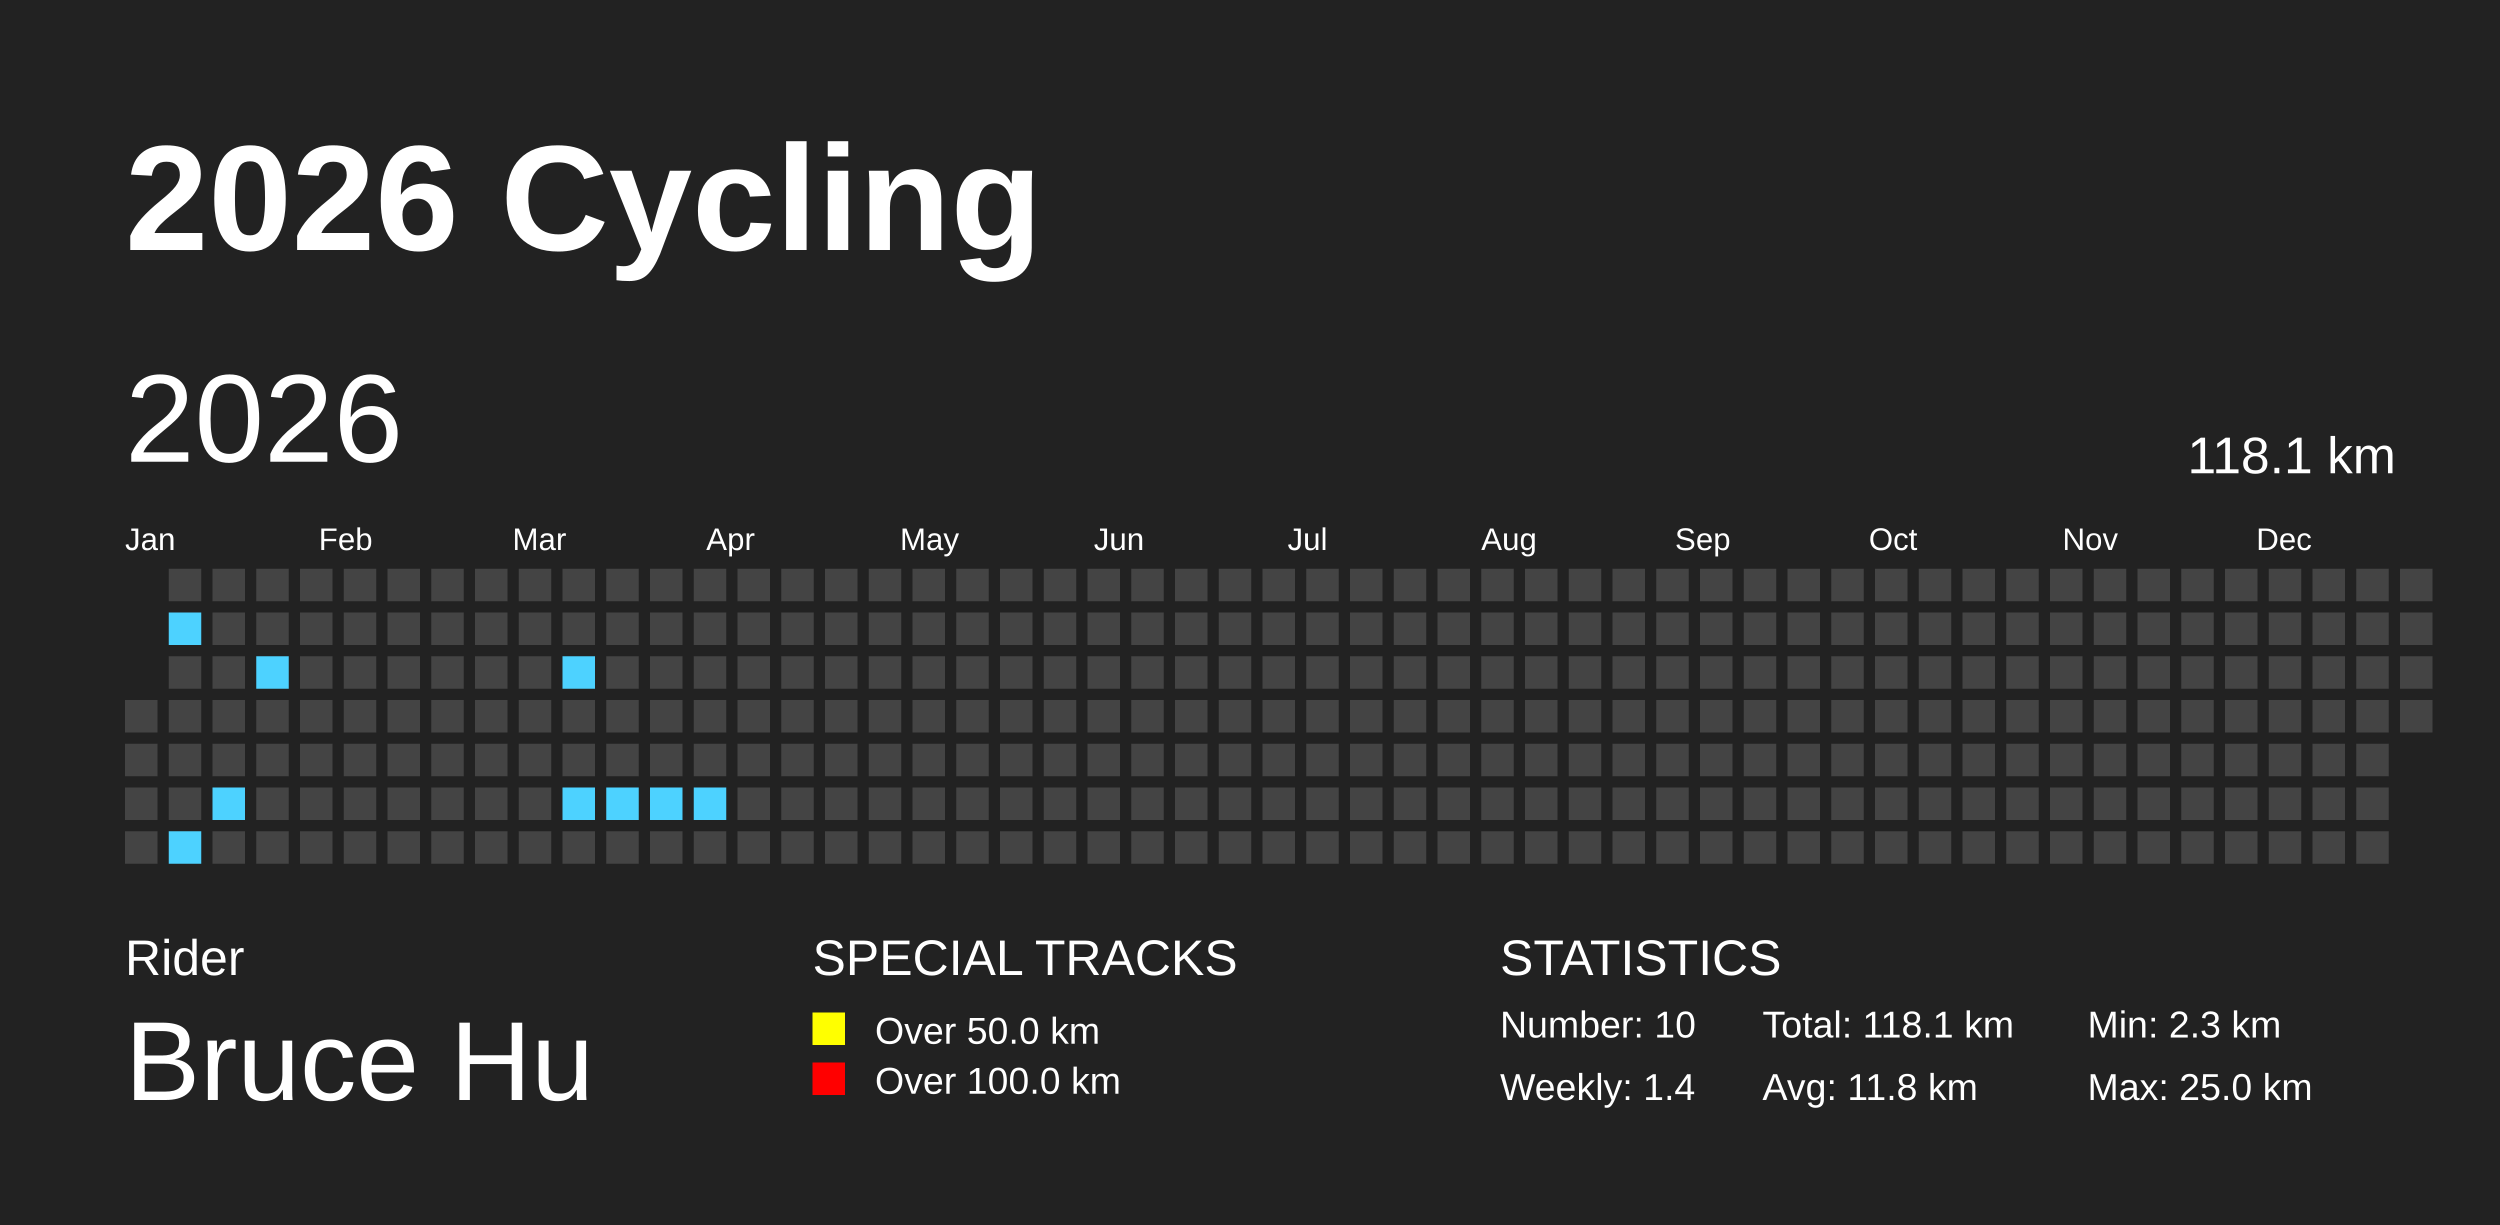
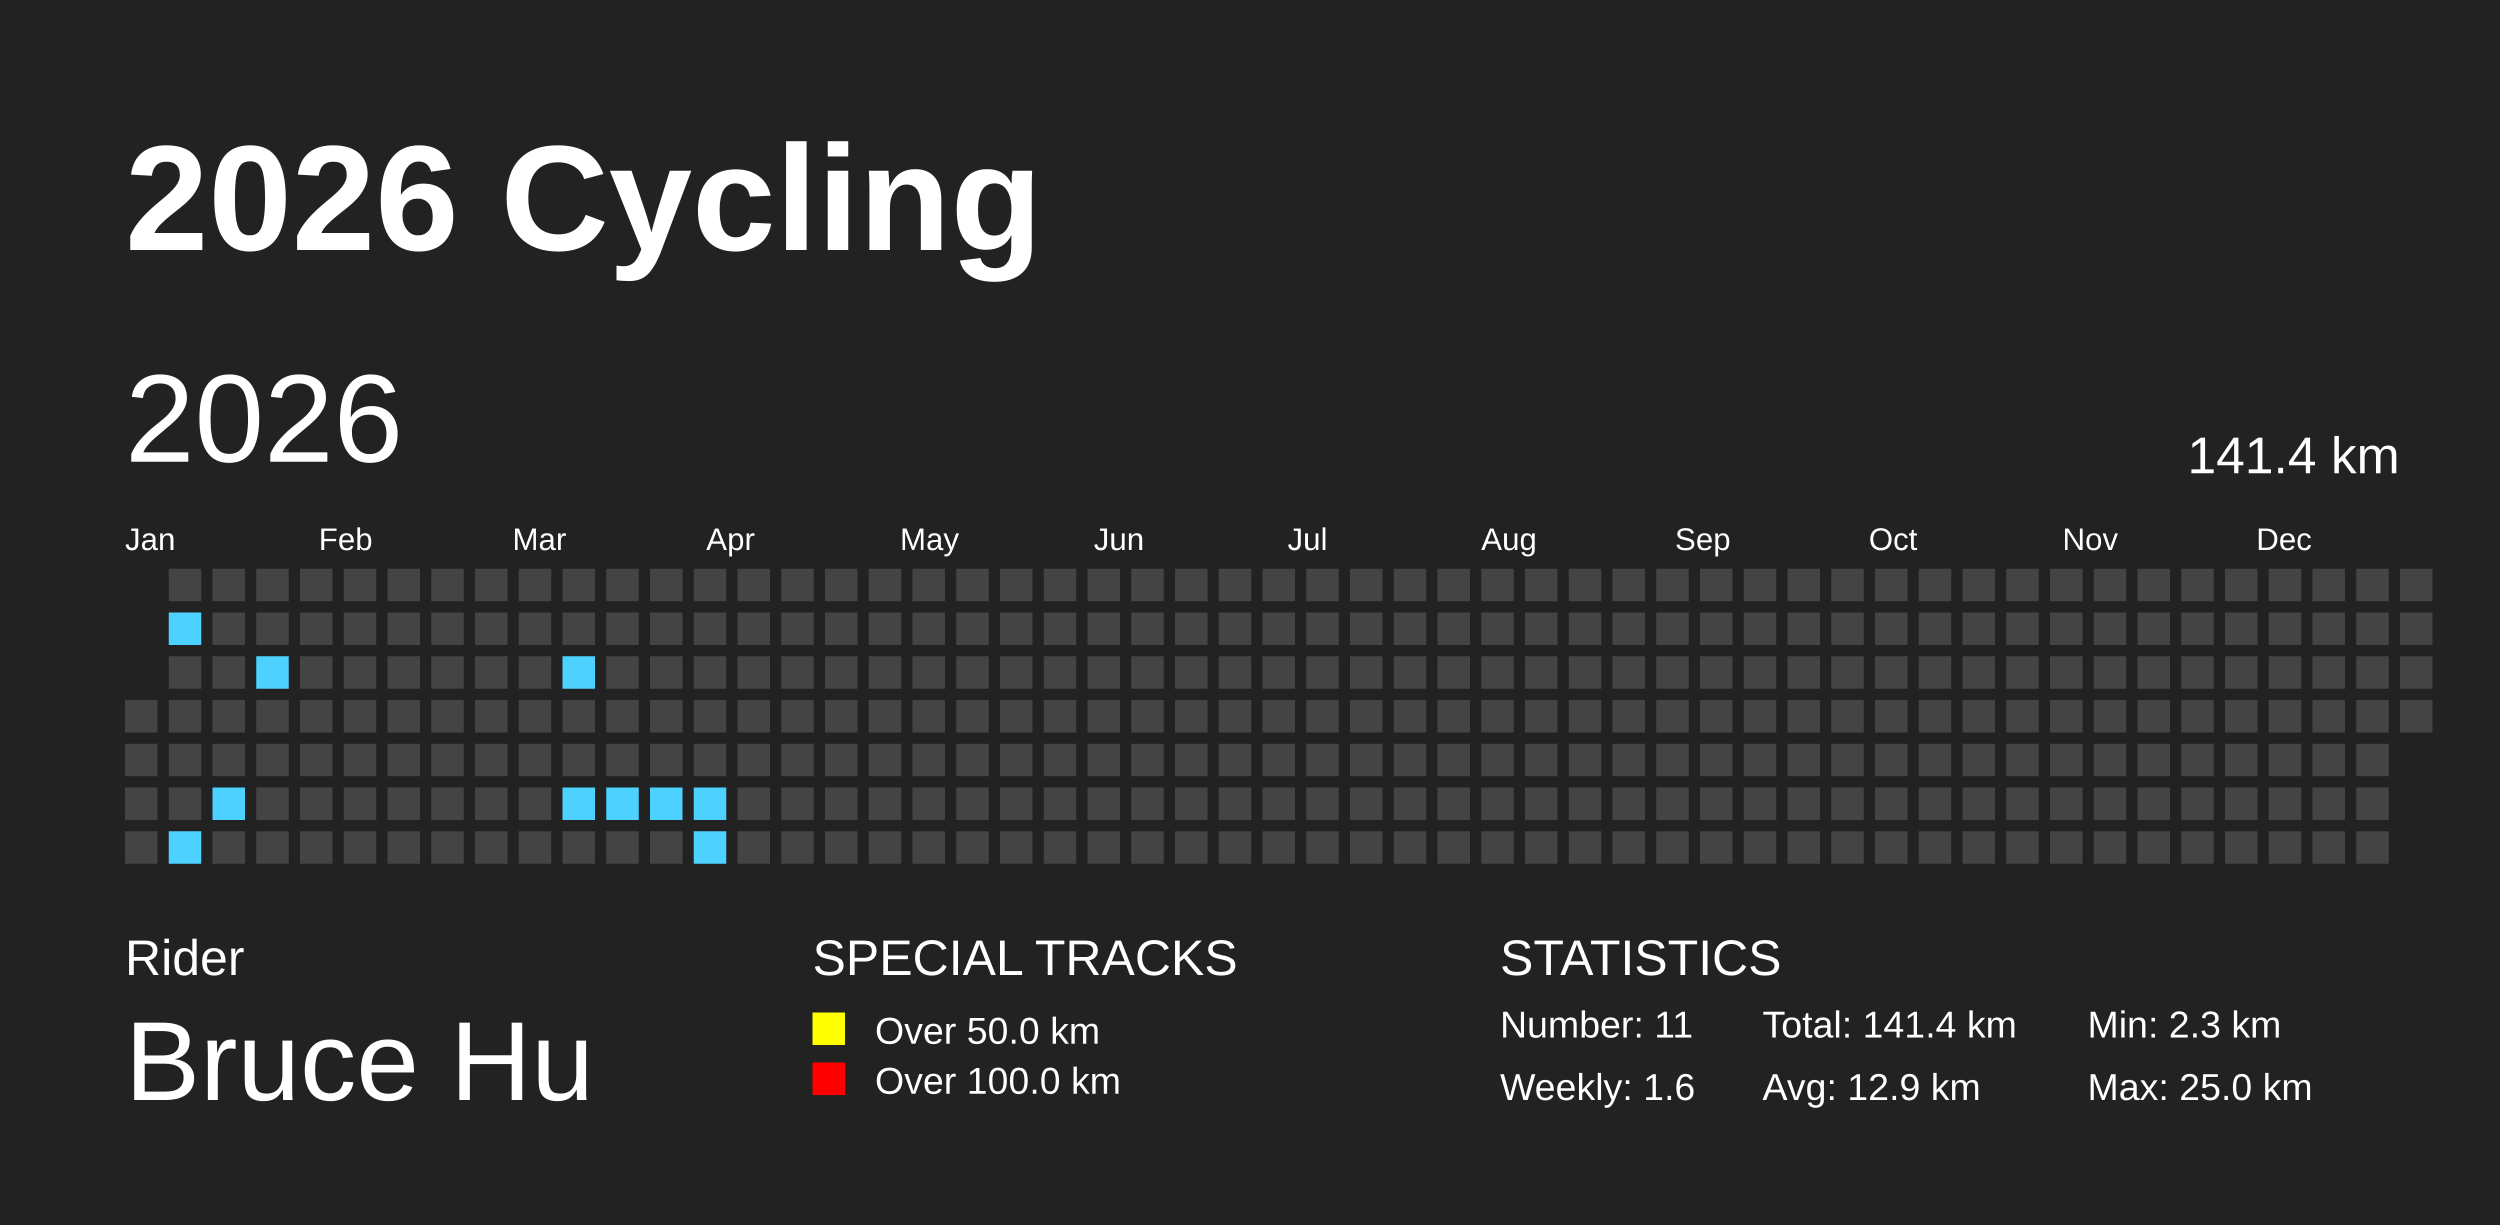
<svg xmlns="http://www.w3.org/2000/svg" baseProfile="full" height="98mm" version="1.1" viewBox="0,0,200,98" width="200mm">
  <defs />
  <rect fill="#222222" height="98" width="200" x="0" y="0" />
  <text fill="#FFFFFF" style="font-size:12px; font-family:Arial; font-weight:bold;" x="10" y="20">2026 Cycling</text>
  <text fill="#FFFFFF" style="font-size:4px; font-family:Arial" x="10" y="78">Rider</text>
  <text fill="#FFFFFF" style="font-size:9px; font-family:Arial" x="10" y="88">Bruce Hu</text>
  <text fill="#FFFFFF" style="font-size:4px; font-family:Arial" x="65" y="78">SPECIAL TRACKS</text>
  <rect fill="yellow" height="2.6" width="2.6" x="65" y="81" />
  <text fill="#FFFFFF" style="font-size:3px; font-family:Arial" x="70" y="83.5">Over 50.0 km</text>
  <rect fill="red" height="2.6" width="2.6" x="65" y="85" />
  <text fill="#FFFFFF" style="font-size:3px; font-family:Arial" x="70" y="87.5">Over 100.0 km</text>
  <text fill="#FFFFFF" style="font-size:4px; font-family:Arial" x="120" y="78">STATISTICS</text>
-   <text fill="#FFFFFF" style="font-size:3px; font-family:Arial" x="120" y="83">Number: 10</text>
-   <text fill="#FFFFFF" style="font-size:3px; font-family:Arial" x="120" y="88">Weekly: 1.4</text>
-   <text fill="#FFFFFF" style="font-size:3px; font-family:Arial" x="141" y="83">Total: 118.1 km</text>
-   <text fill="#FFFFFF" style="font-size:3px; font-family:Arial" x="141" y="88">Avg: 11.8 km</text>
+   <text fill="#FFFFFF" style="font-size:3px; font-family:Arial" x="120" y="83">Number: 11</text>
+   <text fill="#FFFFFF" style="font-size:3px; font-family:Arial" x="120" y="88">Weekly: 1.6</text>
+   <text fill="#FFFFFF" style="font-size:3px; font-family:Arial" x="141" y="83">Total: 141.4 km</text>
+   <text fill="#FFFFFF" style="font-size:3px; font-family:Arial" x="141" y="88">Avg: 12.9 km</text>
  <text fill="#FFFFFF" style="font-size:3px; font-family:Arial" x="167" y="83">Min: 2.3 km</text>
  <text fill="#FFFFFF" style="font-size:3px; font-family:Arial" x="167" y="88">Max: 25.0 km</text>
  <text dominant-baseline="hanging" fill="#FFFFFF" style="font-size:10.0px; font-family:Arial;" x="10" y="30">2026</text>
-   <text dominant-baseline="hanging" fill="#FFFFFF" style="font-size:4.125px; font-family:Arial;" x="175" y="35">118.1 km</text>
+   <text dominant-baseline="hanging" fill="#FFFFFF" style="font-size:4.125px; font-family:Arial;" x="175" y="35">141.4 km</text>
  <text fill="#FFFFFF" style="font-size:2.5px; font-family:Arial" x="10.0" y="44">Jan</text>
  <text fill="#FFFFFF" style="font-size:2.5px; font-family:Arial" x="25.5" y="44">Feb</text>
  <text fill="#FFFFFF" style="font-size:2.5px; font-family:Arial" x="41.0" y="44">Mar</text>
  <text fill="#FFFFFF" style="font-size:2.5px; font-family:Arial" x="56.5" y="44">Apr</text>
  <text fill="#FFFFFF" style="font-size:2.5px; font-family:Arial" x="72.0" y="44">May</text>
  <text fill="#FFFFFF" style="font-size:2.5px; font-family:Arial" x="87.5" y="44">Jun</text>
  <text fill="#FFFFFF" style="font-size:2.5px; font-family:Arial" x="103.0" y="44">Jul</text>
  <text fill="#FFFFFF" style="font-size:2.5px; font-family:Arial" x="118.5" y="44">Aug</text>
  <text fill="#FFFFFF" style="font-size:2.5px; font-family:Arial" x="134.0" y="44">Sep</text>
  <text fill="#FFFFFF" style="font-size:2.5px; font-family:Arial" x="149.5" y="44">Oct</text>
  <text fill="#FFFFFF" style="font-size:2.5px; font-family:Arial" x="165.0" y="44">Nov</text>
  <text fill="#FFFFFF" style="font-size:2.5px; font-family:Arial" x="180.5" y="44">Dec</text>
  <rect fill="#444444" height="2.6" width="2.6" x="10.0" y="56.0" />
  <rect fill="#444444" height="2.6" width="2.6" x="10.0" y="59.5" />
  <rect fill="#444444" height="2.6" width="2.6" x="10.0" y="63.0" />
  <rect fill="#444444" height="2.6" width="2.6" x="10.0" y="66.5" />
  <rect fill="#444444" height="2.6" width="2.6" x="13.5" y="45.5" />
  <rect fill="#4DD2FF" height="2.6" width="2.6" x="13.5" y="49.0" />
  <rect fill="#444444" height="2.6" width="2.6" x="13.5" y="52.5" />
  <rect fill="#444444" height="2.6" width="2.6" x="13.5" y="56.0" />
  <rect fill="#444444" height="2.6" width="2.6" x="13.5" y="59.5" />
  <rect fill="#444444" height="2.6" width="2.6" x="13.5" y="63.0" />
  <rect fill="#4DD2FF" height="2.6" width="2.6" x="13.5" y="66.5" />
  <rect fill="#444444" height="2.6" width="2.6" x="17.0" y="45.5" />
  <rect fill="#444444" height="2.6" width="2.6" x="17.0" y="49.0" />
  <rect fill="#444444" height="2.6" width="2.6" x="17.0" y="52.5" />
  <rect fill="#444444" height="2.6" width="2.6" x="17.0" y="56.0" />
  <rect fill="#444444" height="2.6" width="2.6" x="17.0" y="59.5" />
  <rect fill="#4DD2FF" height="2.6" width="2.6" x="17.0" y="63.0" />
  <rect fill="#444444" height="2.6" width="2.6" x="17.0" y="66.5" />
  <rect fill="#444444" height="2.6" width="2.6" x="20.5" y="45.5" />
  <rect fill="#444444" height="2.6" width="2.6" x="20.5" y="49.0" />
  <rect fill="#4DD2FF" height="2.6" width="2.6" x="20.5" y="52.5" />
  <rect fill="#444444" height="2.6" width="2.6" x="20.5" y="56.0" />
  <rect fill="#444444" height="2.6" width="2.6" x="20.5" y="59.5" />
  <rect fill="#444444" height="2.6" width="2.6" x="20.5" y="63.0" />
  <rect fill="#444444" height="2.6" width="2.6" x="20.5" y="66.5" />
  <rect fill="#444444" height="2.6" width="2.6" x="24.0" y="45.5" />
  <rect fill="#444444" height="2.6" width="2.6" x="24.0" y="49.0" />
  <rect fill="#444444" height="2.6" width="2.6" x="24.0" y="52.5" />
  <rect fill="#444444" height="2.6" width="2.6" x="24.0" y="56.0" />
  <rect fill="#444444" height="2.6" width="2.6" x="24.0" y="59.5" />
  <rect fill="#444444" height="2.6" width="2.6" x="24.0" y="63.0" />
  <rect fill="#444444" height="2.6" width="2.6" x="24.0" y="66.5" />
  <rect fill="#444444" height="2.6" width="2.6" x="27.5" y="45.5" />
  <rect fill="#444444" height="2.6" width="2.6" x="27.5" y="49.0" />
  <rect fill="#444444" height="2.6" width="2.6" x="27.5" y="52.5" />
  <rect fill="#444444" height="2.6" width="2.6" x="27.5" y="56.0" />
  <rect fill="#444444" height="2.6" width="2.6" x="27.5" y="59.5" />
  <rect fill="#444444" height="2.6" width="2.6" x="27.5" y="63.0" />
  <rect fill="#444444" height="2.6" width="2.6" x="27.5" y="66.5" />
  <rect fill="#444444" height="2.6" width="2.6" x="31.0" y="45.5" />
  <rect fill="#444444" height="2.6" width="2.6" x="31.0" y="49.0" />
  <rect fill="#444444" height="2.6" width="2.6" x="31.0" y="52.5" />
  <rect fill="#444444" height="2.6" width="2.6" x="31.0" y="56.0" />
  <rect fill="#444444" height="2.6" width="2.6" x="31.0" y="59.5" />
  <rect fill="#444444" height="2.6" width="2.6" x="31.0" y="63.0" />
  <rect fill="#444444" height="2.6" width="2.6" x="31.0" y="66.5" />
  <rect fill="#444444" height="2.6" width="2.6" x="34.5" y="45.5" />
  <rect fill="#444444" height="2.6" width="2.6" x="34.5" y="49.0" />
  <rect fill="#444444" height="2.6" width="2.6" x="34.5" y="52.5" />
  <rect fill="#444444" height="2.6" width="2.6" x="34.5" y="56.0" />
  <rect fill="#444444" height="2.6" width="2.6" x="34.5" y="59.5" />
  <rect fill="#444444" height="2.6" width="2.6" x="34.5" y="63.0" />
  <rect fill="#444444" height="2.6" width="2.6" x="34.5" y="66.5" />
  <rect fill="#444444" height="2.6" width="2.6" x="38.0" y="45.5" />
  <rect fill="#444444" height="2.6" width="2.6" x="38.0" y="49.0" />
  <rect fill="#444444" height="2.6" width="2.6" x="38.0" y="52.5" />
  <rect fill="#444444" height="2.6" width="2.6" x="38.0" y="56.0" />
  <rect fill="#444444" height="2.6" width="2.6" x="38.0" y="59.5" />
  <rect fill="#444444" height="2.6" width="2.6" x="38.0" y="63.0" />
  <rect fill="#444444" height="2.6" width="2.6" x="38.0" y="66.5" />
  <rect fill="#444444" height="2.6" width="2.6" x="41.5" y="45.5" />
  <rect fill="#444444" height="2.6" width="2.6" x="41.5" y="49.0" />
  <rect fill="#444444" height="2.6" width="2.6" x="41.5" y="52.5" />
  <rect fill="#444444" height="2.6" width="2.6" x="41.5" y="56.0" />
  <rect fill="#444444" height="2.6" width="2.6" x="41.5" y="59.5" />
  <rect fill="#444444" height="2.6" width="2.6" x="41.5" y="63.0" />
  <rect fill="#444444" height="2.6" width="2.6" x="41.5" y="66.5" />
  <rect fill="#444444" height="2.6" width="2.6" x="45.0" y="45.5" />
  <rect fill="#444444" height="2.6" width="2.6" x="45.0" y="49.0" />
  <rect fill="#4DD2FF" height="2.6" width="2.6" x="45.0" y="52.5" />
  <rect fill="#444444" height="2.6" width="2.6" x="45.0" y="56.0" />
  <rect fill="#444444" height="2.6" width="2.6" x="45.0" y="59.5" />
  <rect fill="#4DD2FF" height="2.6" width="2.6" x="45.0" y="63.0" />
  <rect fill="#444444" height="2.6" width="2.6" x="45.0" y="66.5" />
  <rect fill="#444444" height="2.6" width="2.6" x="48.5" y="45.5" />
  <rect fill="#444444" height="2.6" width="2.6" x="48.5" y="49.0" />
  <rect fill="#444444" height="2.6" width="2.6" x="48.5" y="52.5" />
  <rect fill="#444444" height="2.6" width="2.6" x="48.5" y="56.0" />
  <rect fill="#444444" height="2.6" width="2.6" x="48.5" y="59.5" />
  <rect fill="#4DD2FF" height="2.6" width="2.6" x="48.5" y="63.0" />
  <rect fill="#444444" height="2.6" width="2.6" x="48.5" y="66.5" />
  <rect fill="#444444" height="2.6" width="2.6" x="52.0" y="45.5" />
  <rect fill="#444444" height="2.6" width="2.6" x="52.0" y="49.0" />
  <rect fill="#444444" height="2.6" width="2.6" x="52.0" y="52.5" />
  <rect fill="#444444" height="2.6" width="2.6" x="52.0" y="56.0" />
  <rect fill="#444444" height="2.6" width="2.6" x="52.0" y="59.5" />
  <rect fill="#4DD2FF" height="2.6" width="2.6" x="52.0" y="63.0" />
  <rect fill="#444444" height="2.6" width="2.6" x="52.0" y="66.5" />
  <rect fill="#444444" height="2.6" width="2.6" x="55.5" y="45.5" />
  <rect fill="#444444" height="2.6" width="2.6" x="55.5" y="49.0" />
  <rect fill="#444444" height="2.6" width="2.6" x="55.5" y="52.5" />
  <rect fill="#444444" height="2.6" width="2.6" x="55.5" y="56.0" />
  <rect fill="#444444" height="2.6" width="2.6" x="55.5" y="59.5" />
  <rect fill="#4DD2FF" height="2.6" width="2.6" x="55.5" y="63.0" />
-   <rect fill="#444444" height="2.6" width="2.6" x="55.5" y="66.5" />
+   <rect fill="#4DD2FF" height="2.6" width="2.6" x="55.5" y="66.5" />
  <rect fill="#444444" height="2.6" width="2.6" x="59.0" y="45.5" />
  <rect fill="#444444" height="2.6" width="2.6" x="59.0" y="49.0" />
  <rect fill="#444444" height="2.6" width="2.6" x="59.0" y="52.5" />
  <rect fill="#444444" height="2.6" width="2.6" x="59.0" y="56.0" />
  <rect fill="#444444" height="2.6" width="2.6" x="59.0" y="59.5" />
  <rect fill="#444444" height="2.6" width="2.6" x="59.0" y="63.0" />
  <rect fill="#444444" height="2.6" width="2.6" x="59.0" y="66.5" />
  <rect fill="#444444" height="2.6" width="2.6" x="62.5" y="45.5" />
  <rect fill="#444444" height="2.6" width="2.6" x="62.5" y="49.0" />
  <rect fill="#444444" height="2.6" width="2.6" x="62.5" y="52.5" />
  <rect fill="#444444" height="2.6" width="2.6" x="62.5" y="56.0" />
  <rect fill="#444444" height="2.6" width="2.6" x="62.5" y="59.5" />
  <rect fill="#444444" height="2.6" width="2.6" x="62.5" y="63.0" />
  <rect fill="#444444" height="2.6" width="2.6" x="62.5" y="66.5" />
  <rect fill="#444444" height="2.6" width="2.6" x="66.0" y="45.5" />
  <rect fill="#444444" height="2.6" width="2.6" x="66.0" y="49.0" />
  <rect fill="#444444" height="2.6" width="2.6" x="66.0" y="52.5" />
  <rect fill="#444444" height="2.6" width="2.6" x="66.0" y="56.0" />
  <rect fill="#444444" height="2.6" width="2.6" x="66.0" y="59.5" />
  <rect fill="#444444" height="2.6" width="2.6" x="66.0" y="63.0" />
  <rect fill="#444444" height="2.6" width="2.6" x="66.0" y="66.5" />
  <rect fill="#444444" height="2.6" width="2.6" x="69.5" y="45.5" />
  <rect fill="#444444" height="2.6" width="2.6" x="69.5" y="49.0" />
  <rect fill="#444444" height="2.6" width="2.6" x="69.5" y="52.5" />
  <rect fill="#444444" height="2.6" width="2.6" x="69.5" y="56.0" />
  <rect fill="#444444" height="2.6" width="2.6" x="69.5" y="59.5" />
  <rect fill="#444444" height="2.6" width="2.6" x="69.5" y="63.0" />
  <rect fill="#444444" height="2.6" width="2.6" x="69.5" y="66.5" />
  <rect fill="#444444" height="2.6" width="2.6" x="73.0" y="45.5" />
  <rect fill="#444444" height="2.6" width="2.6" x="73.0" y="49.0" />
  <rect fill="#444444" height="2.6" width="2.6" x="73.0" y="52.5" />
  <rect fill="#444444" height="2.6" width="2.6" x="73.0" y="56.0" />
  <rect fill="#444444" height="2.6" width="2.6" x="73.0" y="59.5" />
  <rect fill="#444444" height="2.6" width="2.6" x="73.0" y="63.0" />
  <rect fill="#444444" height="2.6" width="2.6" x="73.0" y="66.5" />
  <rect fill="#444444" height="2.6" width="2.6" x="76.5" y="45.5" />
  <rect fill="#444444" height="2.6" width="2.6" x="76.5" y="49.0" />
  <rect fill="#444444" height="2.6" width="2.6" x="76.5" y="52.5" />
  <rect fill="#444444" height="2.6" width="2.6" x="76.5" y="56.0" />
  <rect fill="#444444" height="2.6" width="2.6" x="76.5" y="59.5" />
  <rect fill="#444444" height="2.6" width="2.6" x="76.5" y="63.0" />
  <rect fill="#444444" height="2.6" width="2.6" x="76.5" y="66.5" />
  <rect fill="#444444" height="2.6" width="2.6" x="80.0" y="45.5" />
  <rect fill="#444444" height="2.6" width="2.6" x="80.0" y="49.0" />
  <rect fill="#444444" height="2.6" width="2.6" x="80.0" y="52.5" />
  <rect fill="#444444" height="2.6" width="2.6" x="80.0" y="56.0" />
  <rect fill="#444444" height="2.6" width="2.6" x="80.0" y="59.5" />
  <rect fill="#444444" height="2.6" width="2.6" x="80.0" y="63.0" />
  <rect fill="#444444" height="2.6" width="2.6" x="80.0" y="66.5" />
  <rect fill="#444444" height="2.6" width="2.6" x="83.5" y="45.5" />
  <rect fill="#444444" height="2.6" width="2.6" x="83.5" y="49.0" />
  <rect fill="#444444" height="2.6" width="2.6" x="83.5" y="52.5" />
  <rect fill="#444444" height="2.6" width="2.6" x="83.5" y="56.0" />
  <rect fill="#444444" height="2.6" width="2.6" x="83.5" y="59.5" />
  <rect fill="#444444" height="2.6" width="2.6" x="83.5" y="63.0" />
  <rect fill="#444444" height="2.6" width="2.6" x="83.5" y="66.5" />
  <rect fill="#444444" height="2.6" width="2.6" x="87.0" y="45.5" />
  <rect fill="#444444" height="2.6" width="2.6" x="87.0" y="49.0" />
  <rect fill="#444444" height="2.6" width="2.6" x="87.0" y="52.5" />
  <rect fill="#444444" height="2.6" width="2.6" x="87.0" y="56.0" />
  <rect fill="#444444" height="2.6" width="2.6" x="87.0" y="59.5" />
  <rect fill="#444444" height="2.6" width="2.6" x="87.0" y="63.0" />
  <rect fill="#444444" height="2.6" width="2.6" x="87.0" y="66.5" />
  <rect fill="#444444" height="2.6" width="2.6" x="90.5" y="45.5" />
  <rect fill="#444444" height="2.6" width="2.6" x="90.5" y="49.0" />
  <rect fill="#444444" height="2.6" width="2.6" x="90.5" y="52.5" />
  <rect fill="#444444" height="2.6" width="2.6" x="90.5" y="56.0" />
  <rect fill="#444444" height="2.6" width="2.6" x="90.5" y="59.5" />
  <rect fill="#444444" height="2.6" width="2.6" x="90.5" y="63.0" />
  <rect fill="#444444" height="2.6" width="2.6" x="90.5" y="66.5" />
  <rect fill="#444444" height="2.6" width="2.6" x="94.0" y="45.5" />
  <rect fill="#444444" height="2.6" width="2.6" x="94.0" y="49.0" />
  <rect fill="#444444" height="2.6" width="2.6" x="94.0" y="52.5" />
  <rect fill="#444444" height="2.6" width="2.6" x="94.0" y="56.0" />
  <rect fill="#444444" height="2.6" width="2.6" x="94.0" y="59.5" />
  <rect fill="#444444" height="2.6" width="2.6" x="94.0" y="63.0" />
  <rect fill="#444444" height="2.6" width="2.6" x="94.0" y="66.5" />
  <rect fill="#444444" height="2.6" width="2.6" x="97.5" y="45.5" />
  <rect fill="#444444" height="2.6" width="2.6" x="97.5" y="49.0" />
  <rect fill="#444444" height="2.6" width="2.6" x="97.5" y="52.5" />
  <rect fill="#444444" height="2.6" width="2.6" x="97.5" y="56.0" />
  <rect fill="#444444" height="2.6" width="2.6" x="97.5" y="59.5" />
  <rect fill="#444444" height="2.6" width="2.6" x="97.5" y="63.0" />
  <rect fill="#444444" height="2.6" width="2.6" x="97.5" y="66.5" />
  <rect fill="#444444" height="2.6" width="2.6" x="101.0" y="45.5" />
  <rect fill="#444444" height="2.6" width="2.6" x="101.0" y="49.0" />
  <rect fill="#444444" height="2.6" width="2.6" x="101.0" y="52.5" />
  <rect fill="#444444" height="2.6" width="2.6" x="101.0" y="56.0" />
  <rect fill="#444444" height="2.6" width="2.6" x="101.0" y="59.5" />
  <rect fill="#444444" height="2.6" width="2.6" x="101.0" y="63.0" />
  <rect fill="#444444" height="2.6" width="2.6" x="101.0" y="66.5" />
  <rect fill="#444444" height="2.6" width="2.6" x="104.5" y="45.5" />
  <rect fill="#444444" height="2.6" width="2.6" x="104.5" y="49.0" />
  <rect fill="#444444" height="2.6" width="2.6" x="104.5" y="52.5" />
  <rect fill="#444444" height="2.6" width="2.6" x="104.5" y="56.0" />
  <rect fill="#444444" height="2.6" width="2.6" x="104.5" y="59.5" />
  <rect fill="#444444" height="2.6" width="2.6" x="104.5" y="63.0" />
  <rect fill="#444444" height="2.6" width="2.6" x="104.5" y="66.5" />
  <rect fill="#444444" height="2.6" width="2.6" x="108.0" y="45.5" />
  <rect fill="#444444" height="2.6" width="2.6" x="108.0" y="49.0" />
  <rect fill="#444444" height="2.6" width="2.6" x="108.0" y="52.5" />
  <rect fill="#444444" height="2.6" width="2.6" x="108.0" y="56.0" />
  <rect fill="#444444" height="2.6" width="2.6" x="108.0" y="59.5" />
  <rect fill="#444444" height="2.6" width="2.6" x="108.0" y="63.0" />
  <rect fill="#444444" height="2.6" width="2.6" x="108.0" y="66.5" />
  <rect fill="#444444" height="2.6" width="2.6" x="111.5" y="45.5" />
  <rect fill="#444444" height="2.6" width="2.6" x="111.5" y="49.0" />
  <rect fill="#444444" height="2.6" width="2.6" x="111.5" y="52.5" />
  <rect fill="#444444" height="2.6" width="2.6" x="111.5" y="56.0" />
  <rect fill="#444444" height="2.6" width="2.6" x="111.5" y="59.5" />
  <rect fill="#444444" height="2.6" width="2.6" x="111.5" y="63.0" />
  <rect fill="#444444" height="2.6" width="2.6" x="111.5" y="66.5" />
  <rect fill="#444444" height="2.6" width="2.6" x="115.0" y="45.5" />
  <rect fill="#444444" height="2.6" width="2.6" x="115.0" y="49.0" />
  <rect fill="#444444" height="2.6" width="2.6" x="115.0" y="52.5" />
  <rect fill="#444444" height="2.6" width="2.6" x="115.0" y="56.0" />
  <rect fill="#444444" height="2.6" width="2.6" x="115.0" y="59.5" />
  <rect fill="#444444" height="2.6" width="2.6" x="115.0" y="63.0" />
  <rect fill="#444444" height="2.6" width="2.6" x="115.0" y="66.5" />
  <rect fill="#444444" height="2.6" width="2.6" x="118.5" y="45.5" />
  <rect fill="#444444" height="2.6" width="2.6" x="118.5" y="49.0" />
  <rect fill="#444444" height="2.6" width="2.6" x="118.5" y="52.5" />
  <rect fill="#444444" height="2.6" width="2.6" x="118.5" y="56.0" />
  <rect fill="#444444" height="2.6" width="2.6" x="118.5" y="59.5" />
  <rect fill="#444444" height="2.6" width="2.6" x="118.5" y="63.0" />
  <rect fill="#444444" height="2.6" width="2.6" x="118.5" y="66.5" />
  <rect fill="#444444" height="2.6" width="2.6" x="122.0" y="45.5" />
  <rect fill="#444444" height="2.6" width="2.6" x="122.0" y="49.0" />
  <rect fill="#444444" height="2.6" width="2.6" x="122.0" y="52.5" />
  <rect fill="#444444" height="2.6" width="2.6" x="122.0" y="56.0" />
  <rect fill="#444444" height="2.6" width="2.6" x="122.0" y="59.5" />
  <rect fill="#444444" height="2.6" width="2.6" x="122.0" y="63.0" />
  <rect fill="#444444" height="2.6" width="2.6" x="122.0" y="66.5" />
  <rect fill="#444444" height="2.6" width="2.6" x="125.5" y="45.5" />
  <rect fill="#444444" height="2.6" width="2.6" x="125.5" y="49.0" />
  <rect fill="#444444" height="2.6" width="2.6" x="125.5" y="52.5" />
  <rect fill="#444444" height="2.6" width="2.6" x="125.5" y="56.0" />
  <rect fill="#444444" height="2.6" width="2.6" x="125.5" y="59.5" />
  <rect fill="#444444" height="2.6" width="2.6" x="125.5" y="63.0" />
  <rect fill="#444444" height="2.6" width="2.6" x="125.5" y="66.5" />
  <rect fill="#444444" height="2.6" width="2.6" x="129.0" y="45.5" />
  <rect fill="#444444" height="2.6" width="2.6" x="129.0" y="49.0" />
  <rect fill="#444444" height="2.6" width="2.6" x="129.0" y="52.5" />
  <rect fill="#444444" height="2.6" width="2.6" x="129.0" y="56.0" />
  <rect fill="#444444" height="2.6" width="2.6" x="129.0" y="59.5" />
  <rect fill="#444444" height="2.6" width="2.6" x="129.0" y="63.0" />
  <rect fill="#444444" height="2.6" width="2.6" x="129.0" y="66.5" />
  <rect fill="#444444" height="2.6" width="2.6" x="132.5" y="45.5" />
  <rect fill="#444444" height="2.6" width="2.6" x="132.5" y="49.0" />
  <rect fill="#444444" height="2.6" width="2.6" x="132.5" y="52.5" />
  <rect fill="#444444" height="2.6" width="2.6" x="132.5" y="56.0" />
  <rect fill="#444444" height="2.6" width="2.6" x="132.5" y="59.5" />
  <rect fill="#444444" height="2.6" width="2.6" x="132.5" y="63.0" />
  <rect fill="#444444" height="2.6" width="2.6" x="132.5" y="66.5" />
  <rect fill="#444444" height="2.6" width="2.6" x="136.0" y="45.5" />
  <rect fill="#444444" height="2.6" width="2.6" x="136.0" y="49.0" />
  <rect fill="#444444" height="2.6" width="2.6" x="136.0" y="52.5" />
  <rect fill="#444444" height="2.6" width="2.6" x="136.0" y="56.0" />
  <rect fill="#444444" height="2.6" width="2.6" x="136.0" y="59.5" />
  <rect fill="#444444" height="2.6" width="2.6" x="136.0" y="63.0" />
  <rect fill="#444444" height="2.6" width="2.6" x="136.0" y="66.5" />
  <rect fill="#444444" height="2.6" width="2.6" x="139.5" y="45.5" />
  <rect fill="#444444" height="2.6" width="2.6" x="139.5" y="49.0" />
  <rect fill="#444444" height="2.6" width="2.6" x="139.5" y="52.5" />
  <rect fill="#444444" height="2.6" width="2.6" x="139.5" y="56.0" />
  <rect fill="#444444" height="2.6" width="2.6" x="139.5" y="59.5" />
  <rect fill="#444444" height="2.6" width="2.6" x="139.5" y="63.0" />
  <rect fill="#444444" height="2.6" width="2.6" x="139.5" y="66.5" />
  <rect fill="#444444" height="2.6" width="2.6" x="143.0" y="45.5" />
  <rect fill="#444444" height="2.6" width="2.6" x="143.0" y="49.0" />
  <rect fill="#444444" height="2.6" width="2.6" x="143.0" y="52.5" />
  <rect fill="#444444" height="2.6" width="2.6" x="143.0" y="56.0" />
  <rect fill="#444444" height="2.6" width="2.6" x="143.0" y="59.5" />
  <rect fill="#444444" height="2.6" width="2.6" x="143.0" y="63.0" />
  <rect fill="#444444" height="2.6" width="2.6" x="143.0" y="66.5" />
  <rect fill="#444444" height="2.6" width="2.6" x="146.5" y="45.5" />
  <rect fill="#444444" height="2.6" width="2.6" x="146.5" y="49.0" />
  <rect fill="#444444" height="2.6" width="2.6" x="146.5" y="52.5" />
  <rect fill="#444444" height="2.6" width="2.6" x="146.5" y="56.0" />
  <rect fill="#444444" height="2.6" width="2.6" x="146.5" y="59.5" />
  <rect fill="#444444" height="2.6" width="2.6" x="146.5" y="63.0" />
  <rect fill="#444444" height="2.6" width="2.6" x="146.5" y="66.5" />
  <rect fill="#444444" height="2.6" width="2.6" x="150.0" y="45.5" />
  <rect fill="#444444" height="2.6" width="2.6" x="150.0" y="49.0" />
  <rect fill="#444444" height="2.6" width="2.6" x="150.0" y="52.5" />
  <rect fill="#444444" height="2.6" width="2.6" x="150.0" y="56.0" />
  <rect fill="#444444" height="2.6" width="2.6" x="150.0" y="59.5" />
  <rect fill="#444444" height="2.6" width="2.6" x="150.0" y="63.0" />
  <rect fill="#444444" height="2.6" width="2.6" x="150.0" y="66.5" />
  <rect fill="#444444" height="2.6" width="2.6" x="153.5" y="45.5" />
  <rect fill="#444444" height="2.6" width="2.6" x="153.5" y="49.0" />
  <rect fill="#444444" height="2.6" width="2.6" x="153.5" y="52.5" />
  <rect fill="#444444" height="2.6" width="2.6" x="153.5" y="56.0" />
  <rect fill="#444444" height="2.6" width="2.6" x="153.5" y="59.5" />
  <rect fill="#444444" height="2.6" width="2.6" x="153.5" y="63.0" />
  <rect fill="#444444" height="2.6" width="2.6" x="153.5" y="66.5" />
  <rect fill="#444444" height="2.6" width="2.6" x="157.0" y="45.5" />
  <rect fill="#444444" height="2.6" width="2.6" x="157.0" y="49.0" />
  <rect fill="#444444" height="2.6" width="2.6" x="157.0" y="52.5" />
  <rect fill="#444444" height="2.6" width="2.6" x="157.0" y="56.0" />
  <rect fill="#444444" height="2.6" width="2.6" x="157.0" y="59.5" />
  <rect fill="#444444" height="2.6" width="2.6" x="157.0" y="63.0" />
  <rect fill="#444444" height="2.6" width="2.6" x="157.0" y="66.5" />
  <rect fill="#444444" height="2.6" width="2.6" x="160.5" y="45.5" />
  <rect fill="#444444" height="2.6" width="2.6" x="160.5" y="49.0" />
  <rect fill="#444444" height="2.6" width="2.6" x="160.5" y="52.5" />
  <rect fill="#444444" height="2.6" width="2.6" x="160.5" y="56.0" />
  <rect fill="#444444" height="2.6" width="2.6" x="160.5" y="59.5" />
  <rect fill="#444444" height="2.6" width="2.6" x="160.5" y="63.0" />
  <rect fill="#444444" height="2.6" width="2.6" x="160.5" y="66.5" />
  <rect fill="#444444" height="2.6" width="2.6" x="164.0" y="45.5" />
  <rect fill="#444444" height="2.6" width="2.6" x="164.0" y="49.0" />
  <rect fill="#444444" height="2.6" width="2.6" x="164.0" y="52.5" />
  <rect fill="#444444" height="2.6" width="2.6" x="164.0" y="56.0" />
  <rect fill="#444444" height="2.6" width="2.6" x="164.0" y="59.5" />
  <rect fill="#444444" height="2.6" width="2.6" x="164.0" y="63.0" />
  <rect fill="#444444" height="2.6" width="2.6" x="164.0" y="66.5" />
  <rect fill="#444444" height="2.6" width="2.6" x="167.5" y="45.5" />
  <rect fill="#444444" height="2.6" width="2.6" x="167.5" y="49.0" />
  <rect fill="#444444" height="2.6" width="2.6" x="167.5" y="52.5" />
  <rect fill="#444444" height="2.6" width="2.6" x="167.5" y="56.0" />
  <rect fill="#444444" height="2.6" width="2.6" x="167.5" y="59.5" />
  <rect fill="#444444" height="2.6" width="2.6" x="167.5" y="63.0" />
  <rect fill="#444444" height="2.6" width="2.6" x="167.5" y="66.5" />
  <rect fill="#444444" height="2.6" width="2.6" x="171.0" y="45.5" />
  <rect fill="#444444" height="2.6" width="2.6" x="171.0" y="49.0" />
  <rect fill="#444444" height="2.6" width="2.6" x="171.0" y="52.5" />
  <rect fill="#444444" height="2.6" width="2.6" x="171.0" y="56.0" />
  <rect fill="#444444" height="2.6" width="2.6" x="171.0" y="59.5" />
  <rect fill="#444444" height="2.6" width="2.6" x="171.0" y="63.0" />
  <rect fill="#444444" height="2.6" width="2.6" x="171.0" y="66.5" />
  <rect fill="#444444" height="2.6" width="2.6" x="174.5" y="45.5" />
  <rect fill="#444444" height="2.6" width="2.6" x="174.5" y="49.0" />
  <rect fill="#444444" height="2.6" width="2.6" x="174.5" y="52.5" />
  <rect fill="#444444" height="2.6" width="2.6" x="174.5" y="56.0" />
  <rect fill="#444444" height="2.6" width="2.6" x="174.5" y="59.5" />
  <rect fill="#444444" height="2.6" width="2.6" x="174.5" y="63.0" />
  <rect fill="#444444" height="2.6" width="2.6" x="174.5" y="66.5" />
  <rect fill="#444444" height="2.6" width="2.6" x="178.0" y="45.5" />
  <rect fill="#444444" height="2.6" width="2.6" x="178.0" y="49.0" />
  <rect fill="#444444" height="2.6" width="2.6" x="178.0" y="52.5" />
  <rect fill="#444444" height="2.6" width="2.6" x="178.0" y="56.0" />
  <rect fill="#444444" height="2.6" width="2.6" x="178.0" y="59.5" />
  <rect fill="#444444" height="2.6" width="2.6" x="178.0" y="63.0" />
  <rect fill="#444444" height="2.6" width="2.6" x="178.0" y="66.5" />
  <rect fill="#444444" height="2.6" width="2.6" x="181.5" y="45.5" />
  <rect fill="#444444" height="2.6" width="2.6" x="181.5" y="49.0" />
  <rect fill="#444444" height="2.6" width="2.6" x="181.5" y="52.5" />
  <rect fill="#444444" height="2.6" width="2.6" x="181.5" y="56.0" />
  <rect fill="#444444" height="2.6" width="2.6" x="181.5" y="59.5" />
  <rect fill="#444444" height="2.6" width="2.6" x="181.5" y="63.0" />
  <rect fill="#444444" height="2.6" width="2.6" x="181.5" y="66.5" />
  <rect fill="#444444" height="2.6" width="2.6" x="185.0" y="45.5" />
  <rect fill="#444444" height="2.6" width="2.6" x="185.0" y="49.0" />
  <rect fill="#444444" height="2.6" width="2.6" x="185.0" y="52.5" />
  <rect fill="#444444" height="2.6" width="2.6" x="185.0" y="56.0" />
  <rect fill="#444444" height="2.6" width="2.6" x="185.0" y="59.5" />
  <rect fill="#444444" height="2.6" width="2.6" x="185.0" y="63.0" />
  <rect fill="#444444" height="2.6" width="2.6" x="185.0" y="66.5" />
  <rect fill="#444444" height="2.6" width="2.6" x="188.5" y="45.5" />
  <rect fill="#444444" height="2.6" width="2.6" x="188.5" y="49.0" />
  <rect fill="#444444" height="2.6" width="2.6" x="188.5" y="52.5" />
  <rect fill="#444444" height="2.6" width="2.6" x="188.5" y="56.0" />
  <rect fill="#444444" height="2.6" width="2.6" x="188.5" y="59.5" />
  <rect fill="#444444" height="2.6" width="2.6" x="188.5" y="63.0" />
  <rect fill="#444444" height="2.6" width="2.6" x="188.5" y="66.5" />
  <rect fill="#444444" height="2.6" width="2.6" x="192.0" y="45.5" />
  <rect fill="#444444" height="2.6" width="2.6" x="192.0" y="49.0" />
  <rect fill="#444444" height="2.6" width="2.6" x="192.0" y="52.5" />
  <rect fill="#444444" height="2.6" width="2.6" x="192.0" y="56.0" />
</svg>
